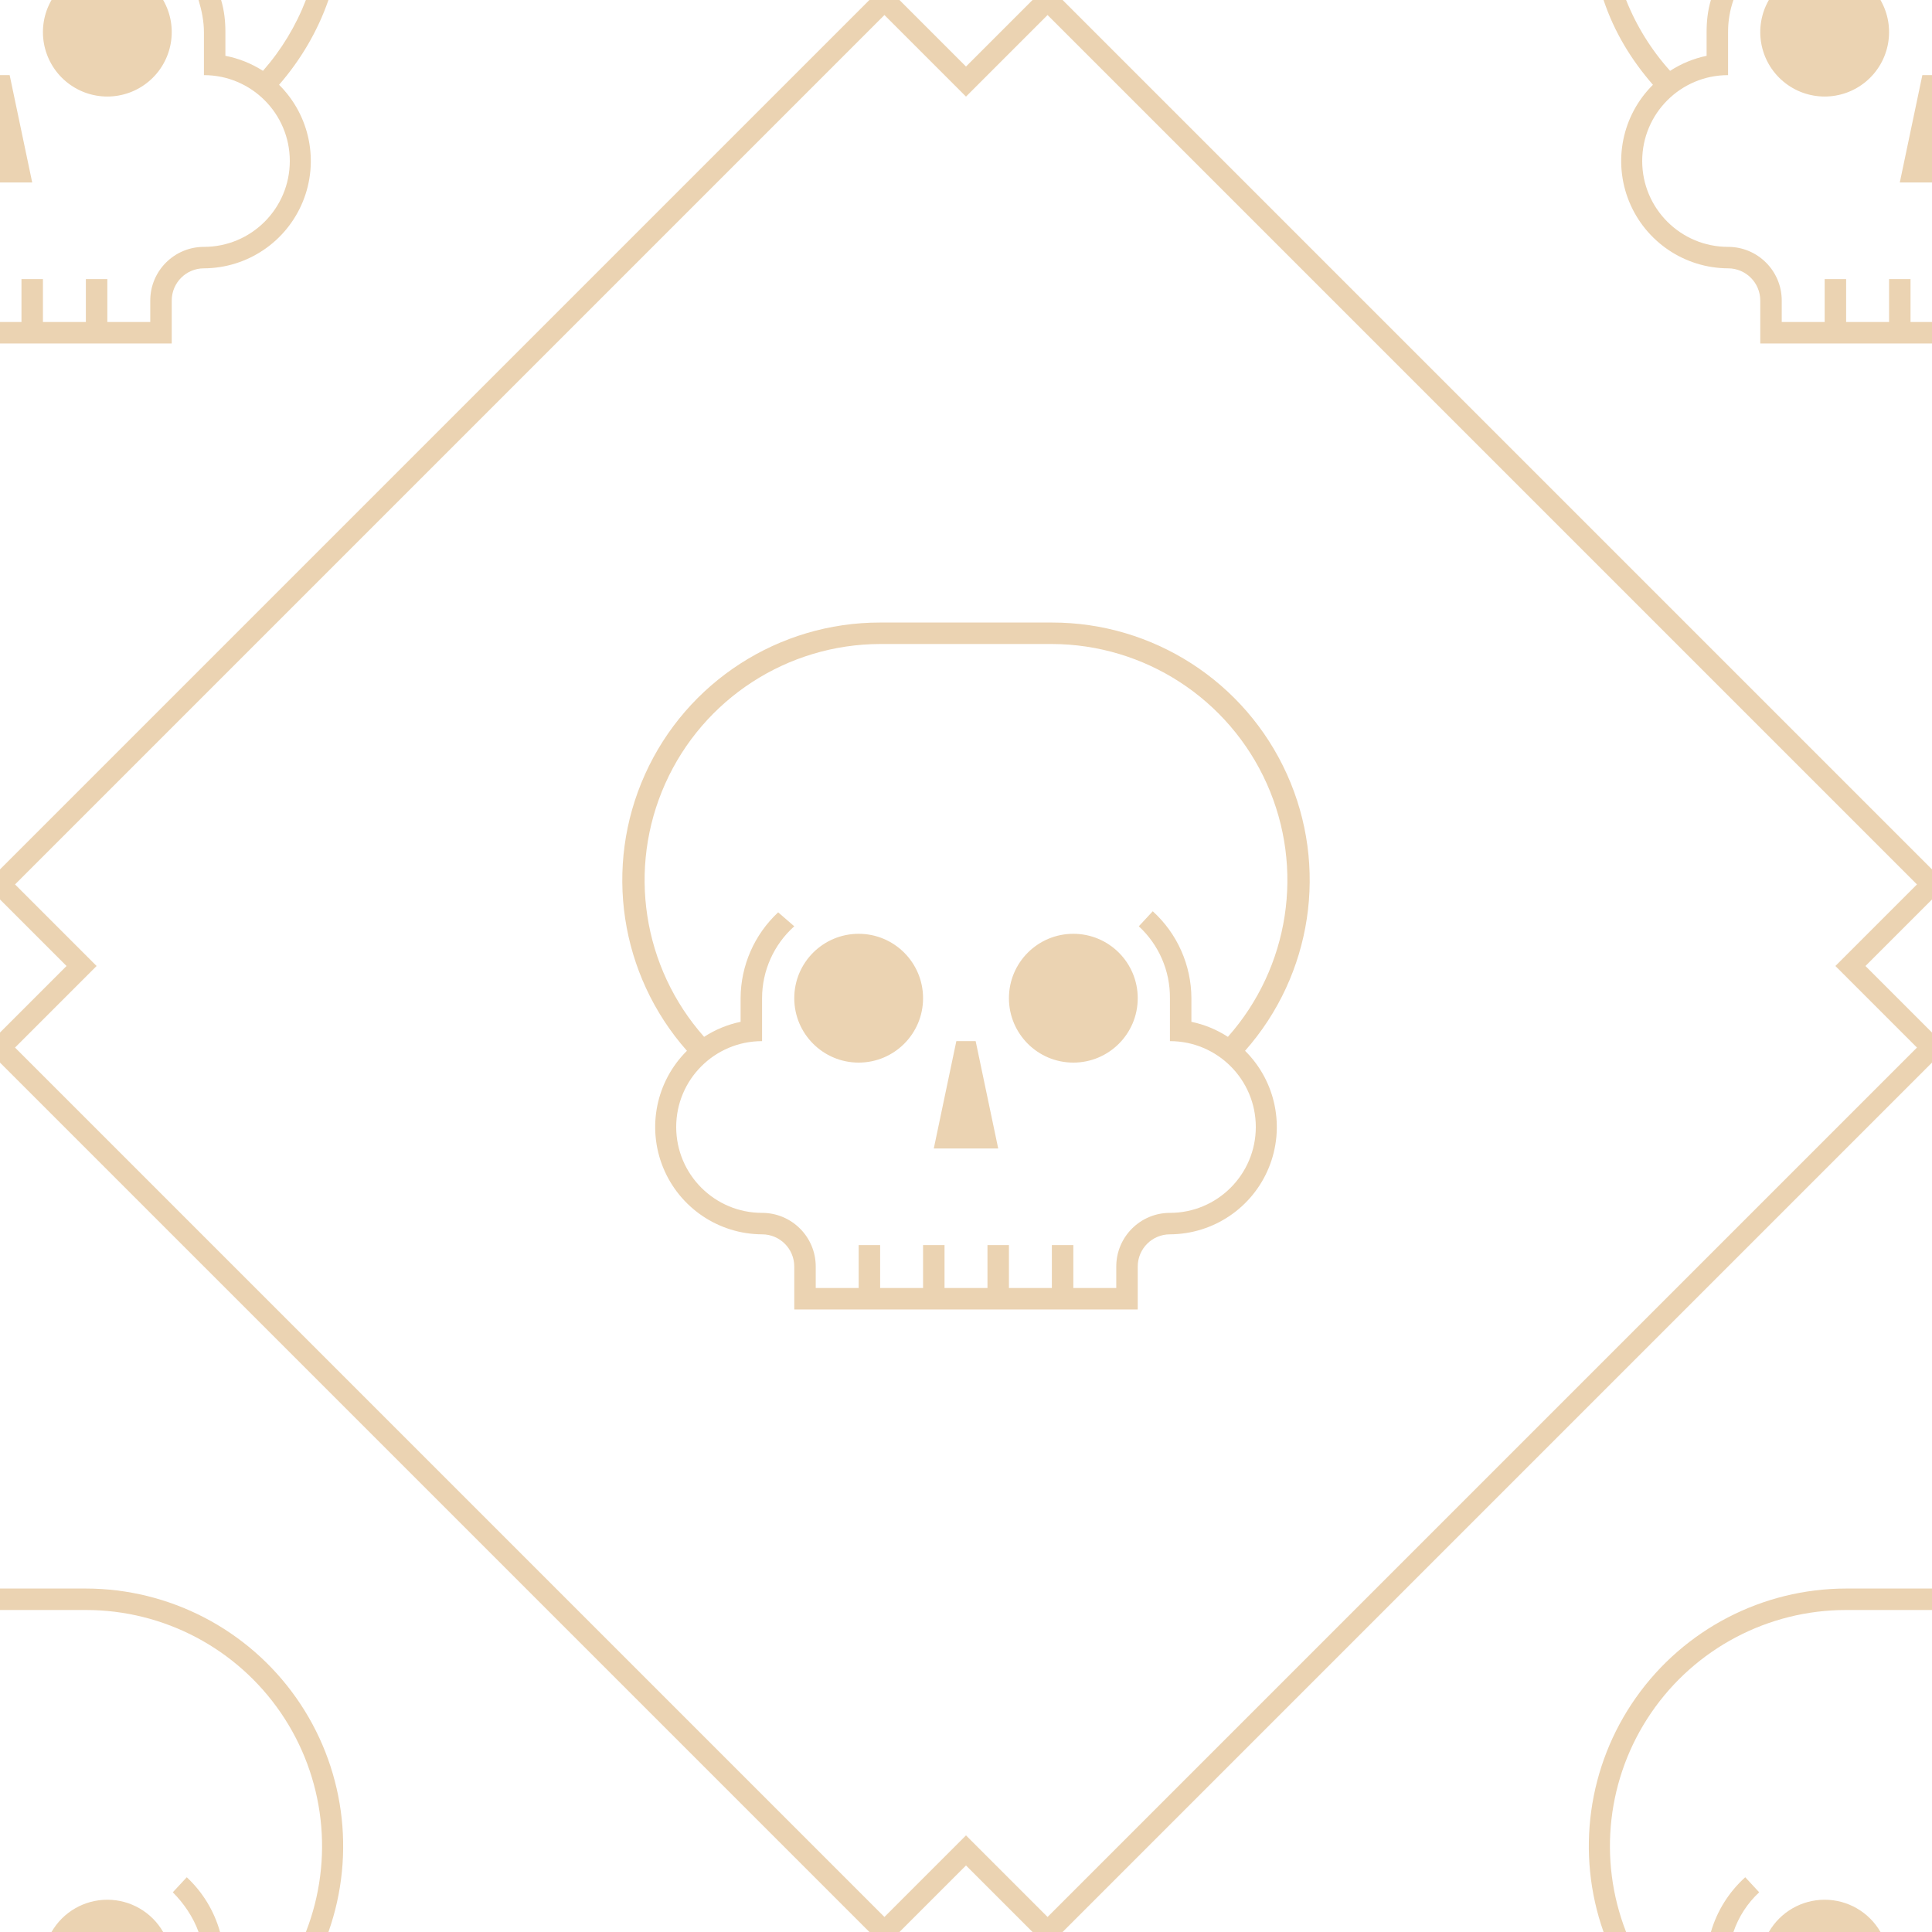
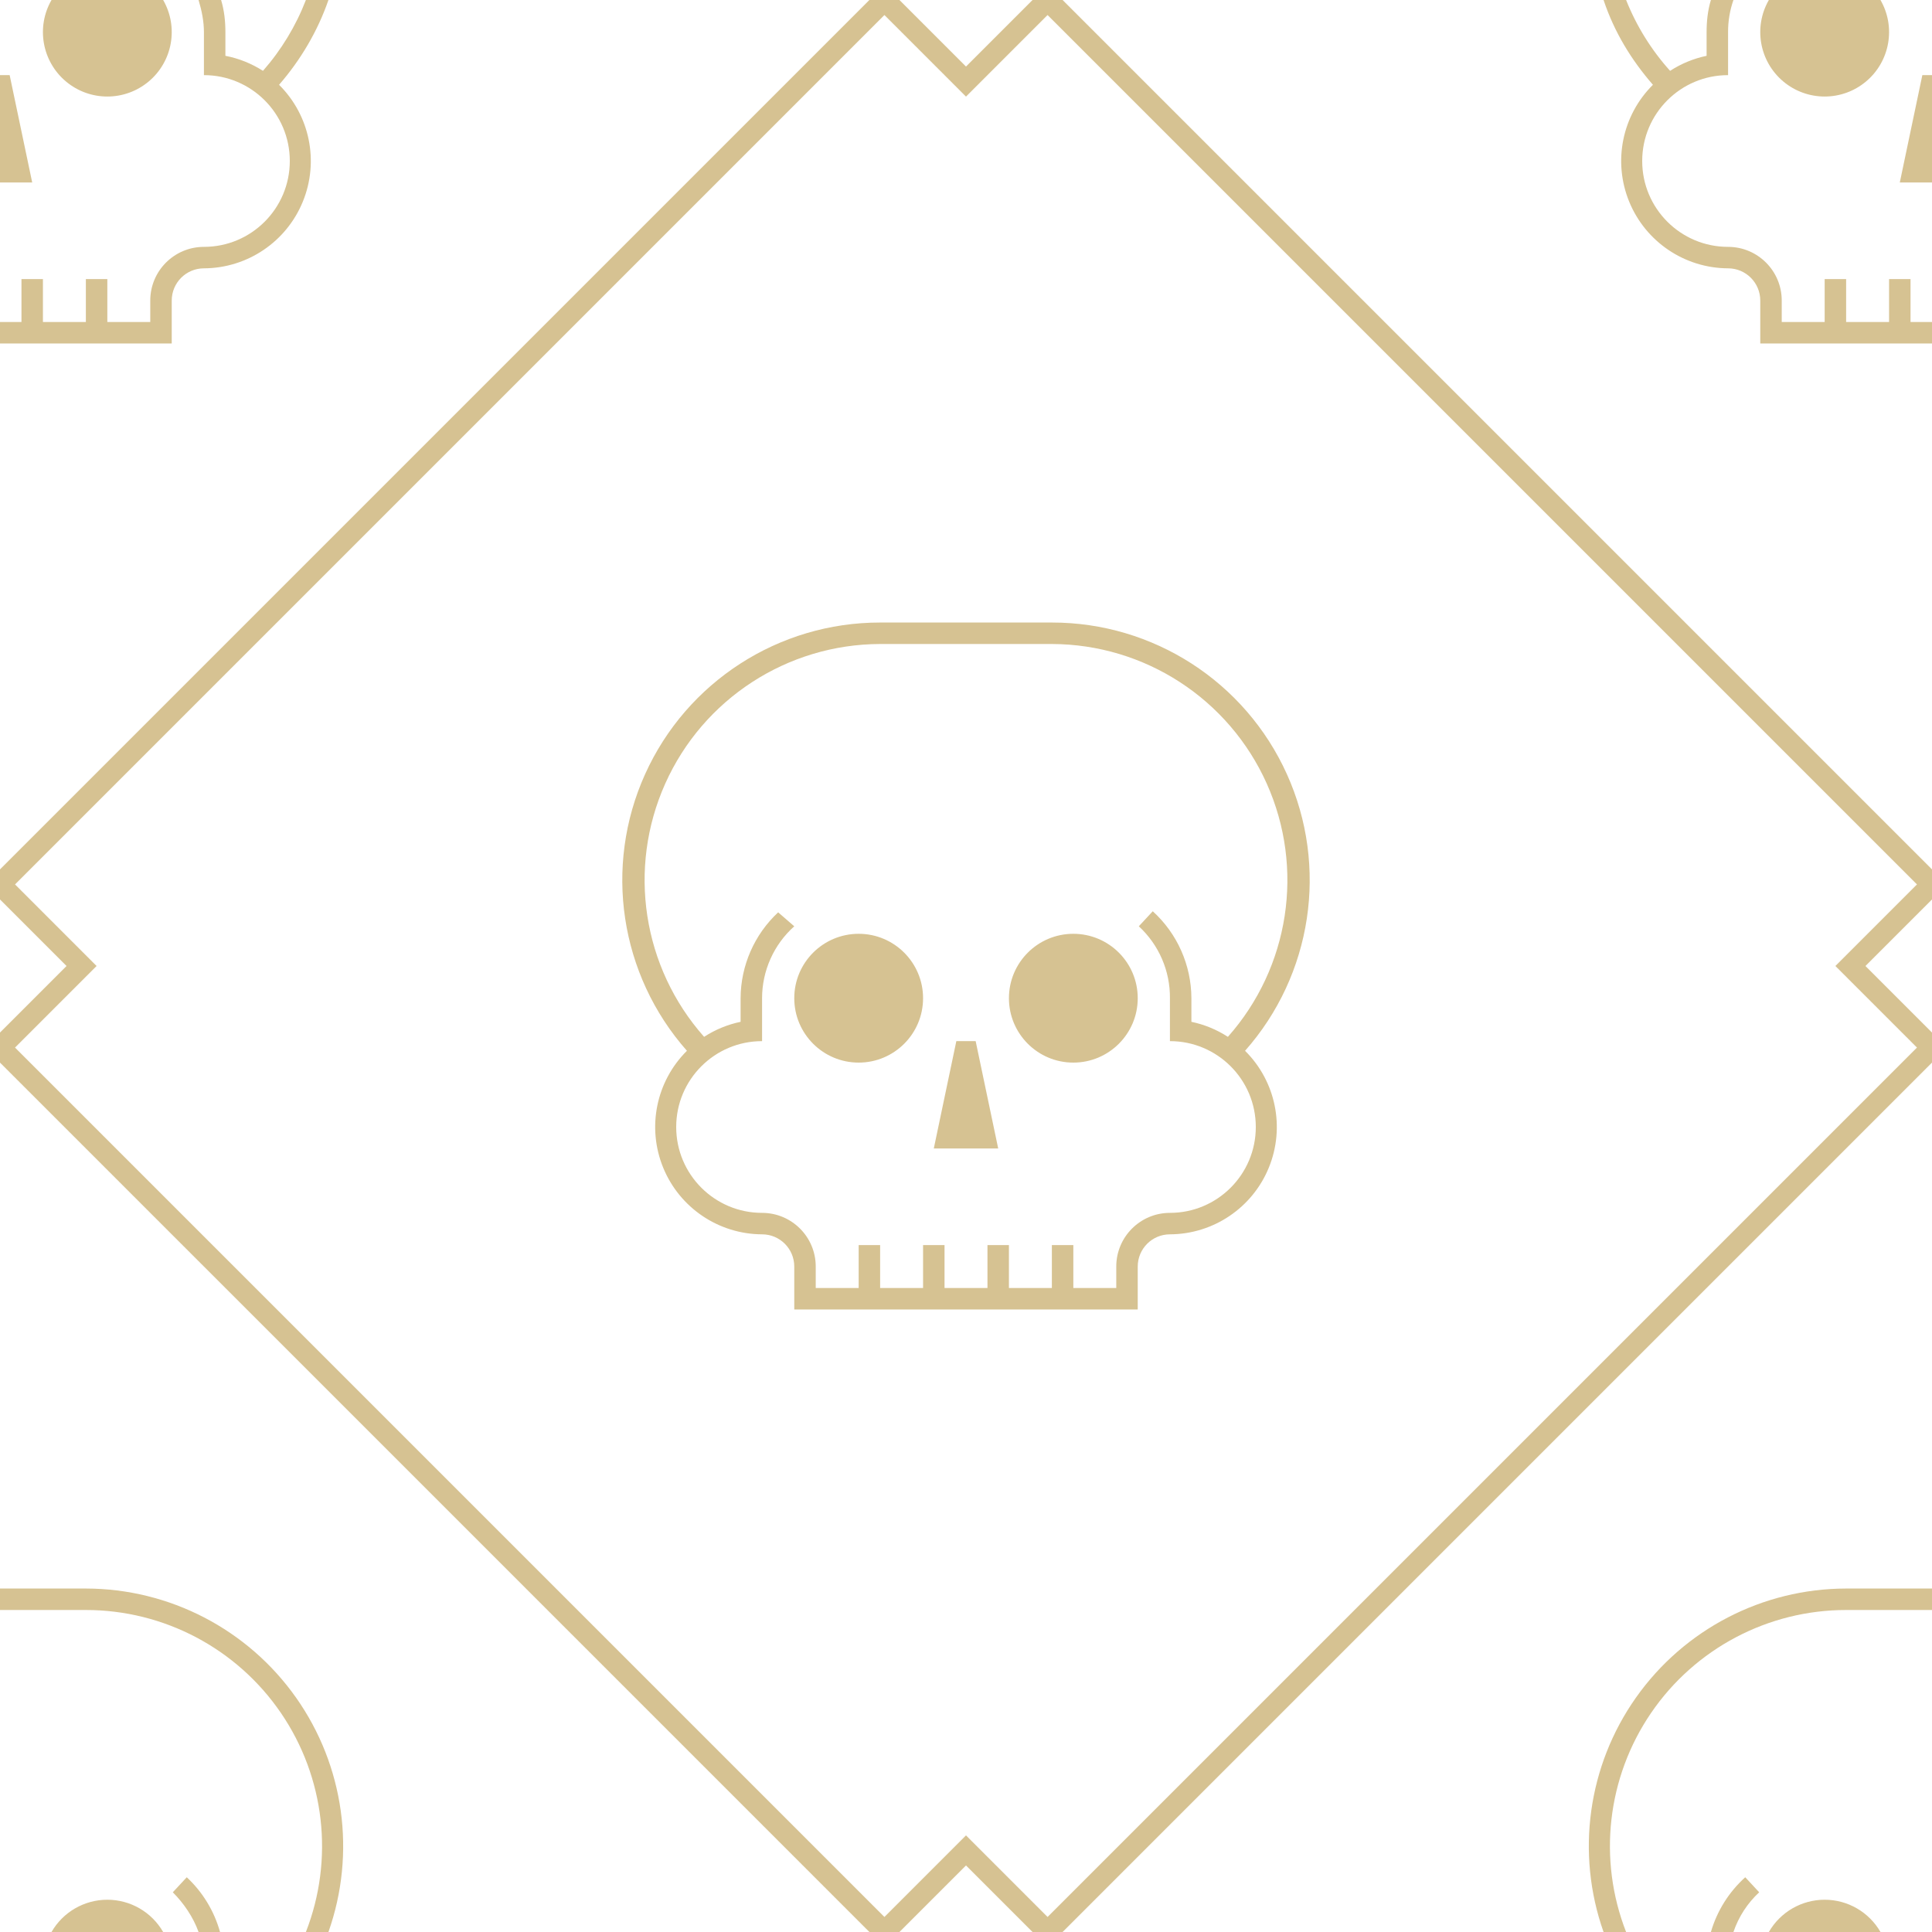
<svg xmlns="http://www.w3.org/2000/svg" width="180" height="180">
-   <path d="M82.4 180H81L0 99v-2.8L6.2 90 0 83.8V81L81 0h2.8L90 6.2 96.2 0H99l81 81v2.8l-6.2 6.2 6.2 6.2V99l-81 81h-2.8l-6.2-6.2-6.2 6.2h-1.4zm0-1.4l-81-81L9 90l-7.6-7.6 81-81L90 9l7.6-7.6 81 81L171 90l7.6 7.6-81 81L90 171l-7.6 7.6zM175.2 0h-25.8c1 3 2.6 5.6 4.6 7.9a10 10 0 007 17.1 3 3 0 013 3v4h16V0h-4.8a6 6 0 11-10.4 0h10.4-13.7a9 9 0 00-.5 3v4a8 8 0 000 16 5 5 0 015 5v2h4v-4h2v4h4v-4h2v4h2V0h-4.8zm-15.8 0c-.3 1-.4 2-.4 3v2.2a10 10 0 00-3.4 1.4 22 22 0 01-4.1-6.6h8zM180 17h-3l2.1-10h.9v10zm-30.6 163a24 24 0 0122.6-32h8v32h-30.6zm12.1 0a9 9 0 012.4-3.7l-1.3-1.4a11 11 0 00-3.2 5.1h-7.9a22 22 0 0120.5-30h8v30h-18.5zm13.7 0a6 6 0 00-10.4 0h10.4zM0 148h8a24 24 0 0122.6 32H0v-32zm0 2h8a22 22 0 0120.5 30h-8a11 11 0 00-3.1-5.1l-1.3 1.4c1 1 1.9 2.3 2.4 3.7H0v-30zm15.2 30a6 6 0 00-10.4 0h10.4zM0 32h16v-4a3 3 0 013-3 10 10 0 007-17.1c2-2.3 3.6-5 4.6-7.9H0v32zm0-2h2v-4h2v4h4v-4h2v4h4v-2a5 5 0 015-5 8 8 0 100-16V3c0-1-.2-2-.5-3H0v30zM28.5 0a22 22 0 01-4 6.6A10 10 0 0021 5.2V3c0-1-.1-2-.4-3h7.9zM0 17h3L.9 7H0v10zM15.2 0A6 6 0 114.8 0h10.4zM109 115a3 3 0 00-3 3v4H74v-4a3 3 0 00-3-3 10 10 0 01-7-17.1A24 24 0 0182 58h16a24 24 0 0118 39.9 10 10 0 01-7 17.1zm0-2a5 5 0 00-5 5v2h-4v-4h-2v4h-4v-4h-2v4h-4v-4h-2v4h-4v-4h-2v4h-4v-2a5 5 0 00-5-5 8 8 0 110-16v-4a9 9 0 013-6.7L72.5 85A11 11 0 0069 93v2.2a10 10 0 00-3.4 1.4A22 22 0 0182 60h16a22 22 0 0116.4 36.6 10 10 0 00-3.4-1.4V93a11 11 0 00-3.6-8.1l-1.3 1.4A9 9 0 01109 93v4a8 8 0 010 16zM90.9 97l2.1 10h-6l2.1-10H91zM80 99a6 6 0 100-12 6 6 0 000 12zm20 0a6 6 0 100-12 6 6 0 000 12z" fill="#EBD3B2" fill-rule="evenodd" />
+   <path d="M82.4 180H81L0 99v-2.8L6.2 90 0 83.8V81L81 0h2.8L90 6.2 96.2 0H99l81 81v2.8l-6.2 6.2 6.2 6.2V99l-81 81h-2.8l-6.2-6.2-6.2 6.2h-1.4zm0-1.4l-81-81L9 90l-7.6-7.6 81-81L90 9l7.6-7.6 81 81L171 90l7.6 7.6-81 81L90 171l-7.6 7.6zM175.2 0h-25.8c1 3 2.6 5.6 4.6 7.9a10 10 0 007 17.1 3 3 0 013 3v4h16V0h-4.8a6 6 0 11-10.4 0h10.4-13.7a9 9 0 00-.5 3v4a8 8 0 000 16 5 5 0 015 5v2h4v-4h2v4h4v-4h2v4h2V0h-4.8zm-15.8 0c-.3 1-.4 2-.4 3v2.2a10 10 0 00-3.4 1.4 22 22 0 01-4.1-6.6h8zM180 17h-3l2.1-10h.9v10zm-30.6 163a24 24 0 0122.6-32h8v32h-30.6zm12.1 0a9 9 0 012.4-3.7l-1.3-1.4a11 11 0 00-3.2 5.1h-7.9a22 22 0 0120.5-30h8v30h-18.5zm13.7 0a6 6 0 00-10.4 0h10.4zM0 148h8a24 24 0 0122.6 32H0v-32zm0 2h8a22 22 0 0120.5 30h-8a11 11 0 00-3.1-5.1l-1.3 1.4c1 1 1.9 2.3 2.4 3.7H0v-30zm15.2 30a6 6 0 00-10.4 0h10.4zM0 32h16v-4a3 3 0 013-3 10 10 0 007-17.1c2-2.3 3.6-5 4.6-7.9H0v32zm0-2h2v-4h2v4h4v-4h2v4h4v-2a5 5 0 015-5 8 8 0 100-16V3c0-1-.2-2-.5-3H0v30zM28.5 0a22 22 0 01-4 6.6A10 10 0 0021 5.2V3c0-1-.1-2-.4-3h7.9zM0 17h3L.9 7H0v10zM15.2 0A6 6 0 114.8 0h10.4zM109 115a3 3 0 00-3 3v4H74v-4a3 3 0 00-3-3 10 10 0 01-7-17.1A24 24 0 0182 58h16a24 24 0 0118 39.9 10 10 0 01-7 17.1zm0-2a5 5 0 00-5 5v2h-4v-4h-2v4h-4v-4h-2v4h-4v-4h-2v4h-4v-4h-2v4h-4v-2a5 5 0 00-5-5 8 8 0 110-16v-4a9 9 0 013-6.7L72.5 85A11 11 0 0069 93v2.2a10 10 0 00-3.4 1.4A22 22 0 0182 60h16a22 22 0 0116.4 36.6 10 10 0 00-3.4-1.4V93a11 11 0 00-3.6-8.1l-1.3 1.4A9 9 0 01109 93v4a8 8 0 010 16zM90.9 97l2.1 10h-6l2.1-10H91zM80 99a6 6 0 100-12 6 6 0 000 12zm20 0a6 6 0 100-12 6 6 0 000 12z" fill="#D6C292" fill-rule="evenodd" />
</svg>
